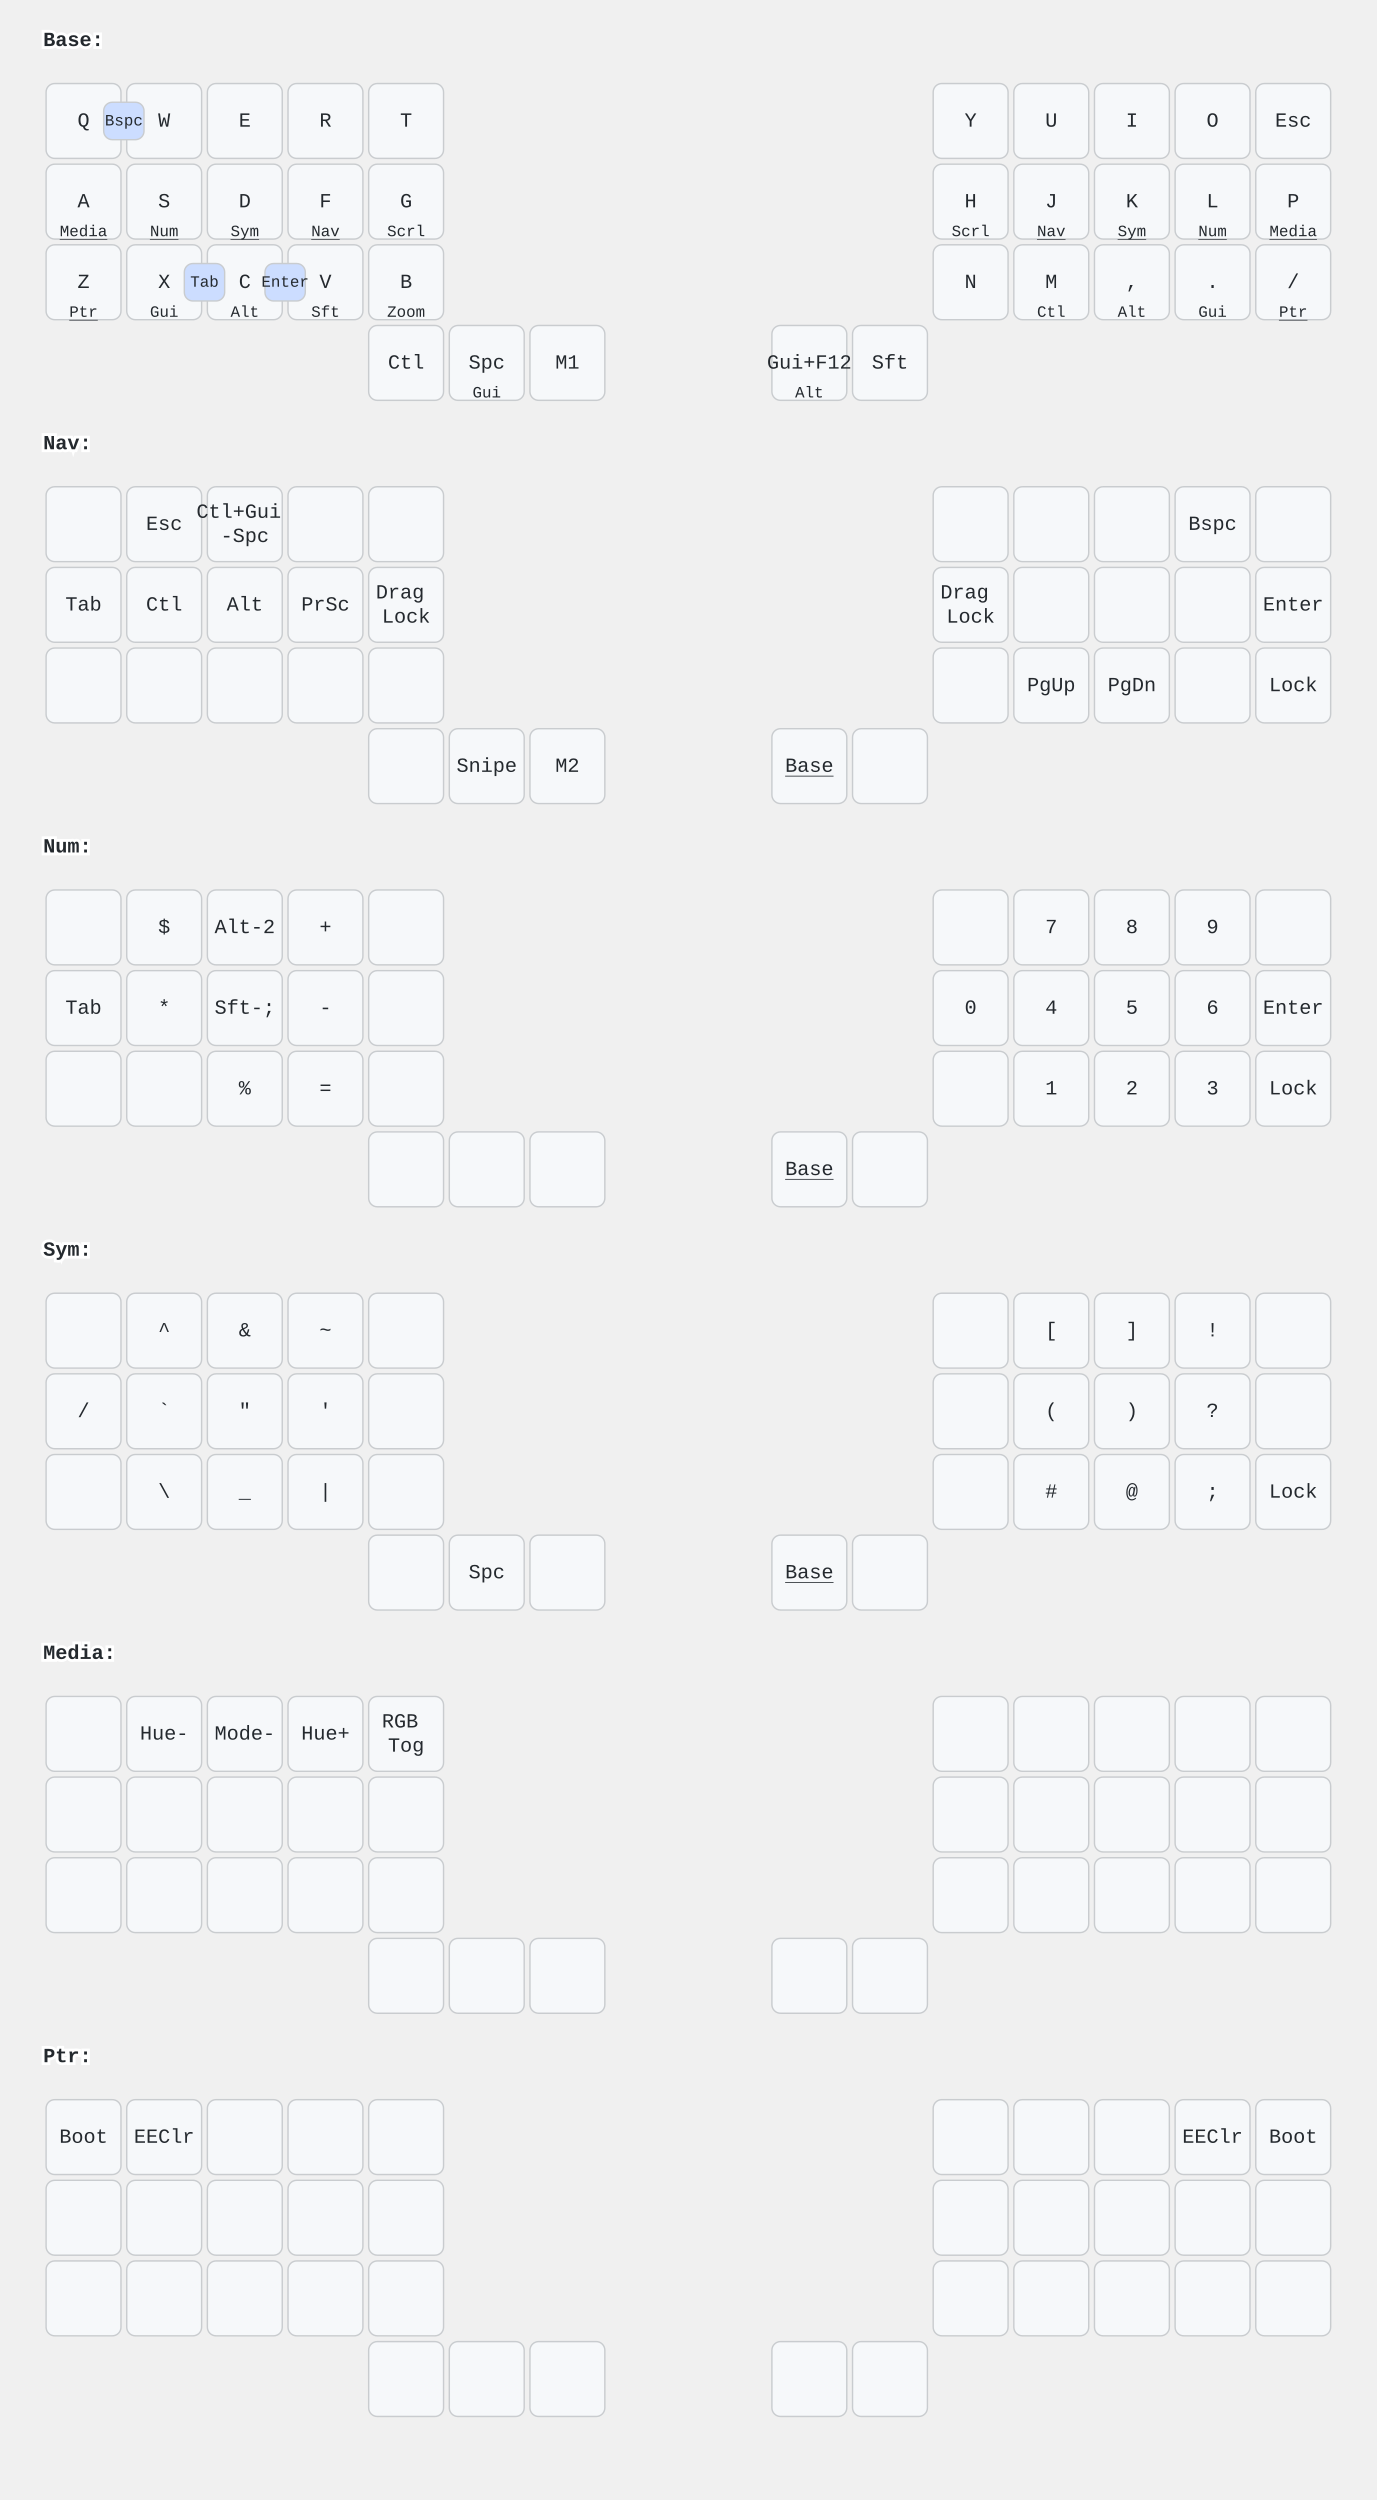
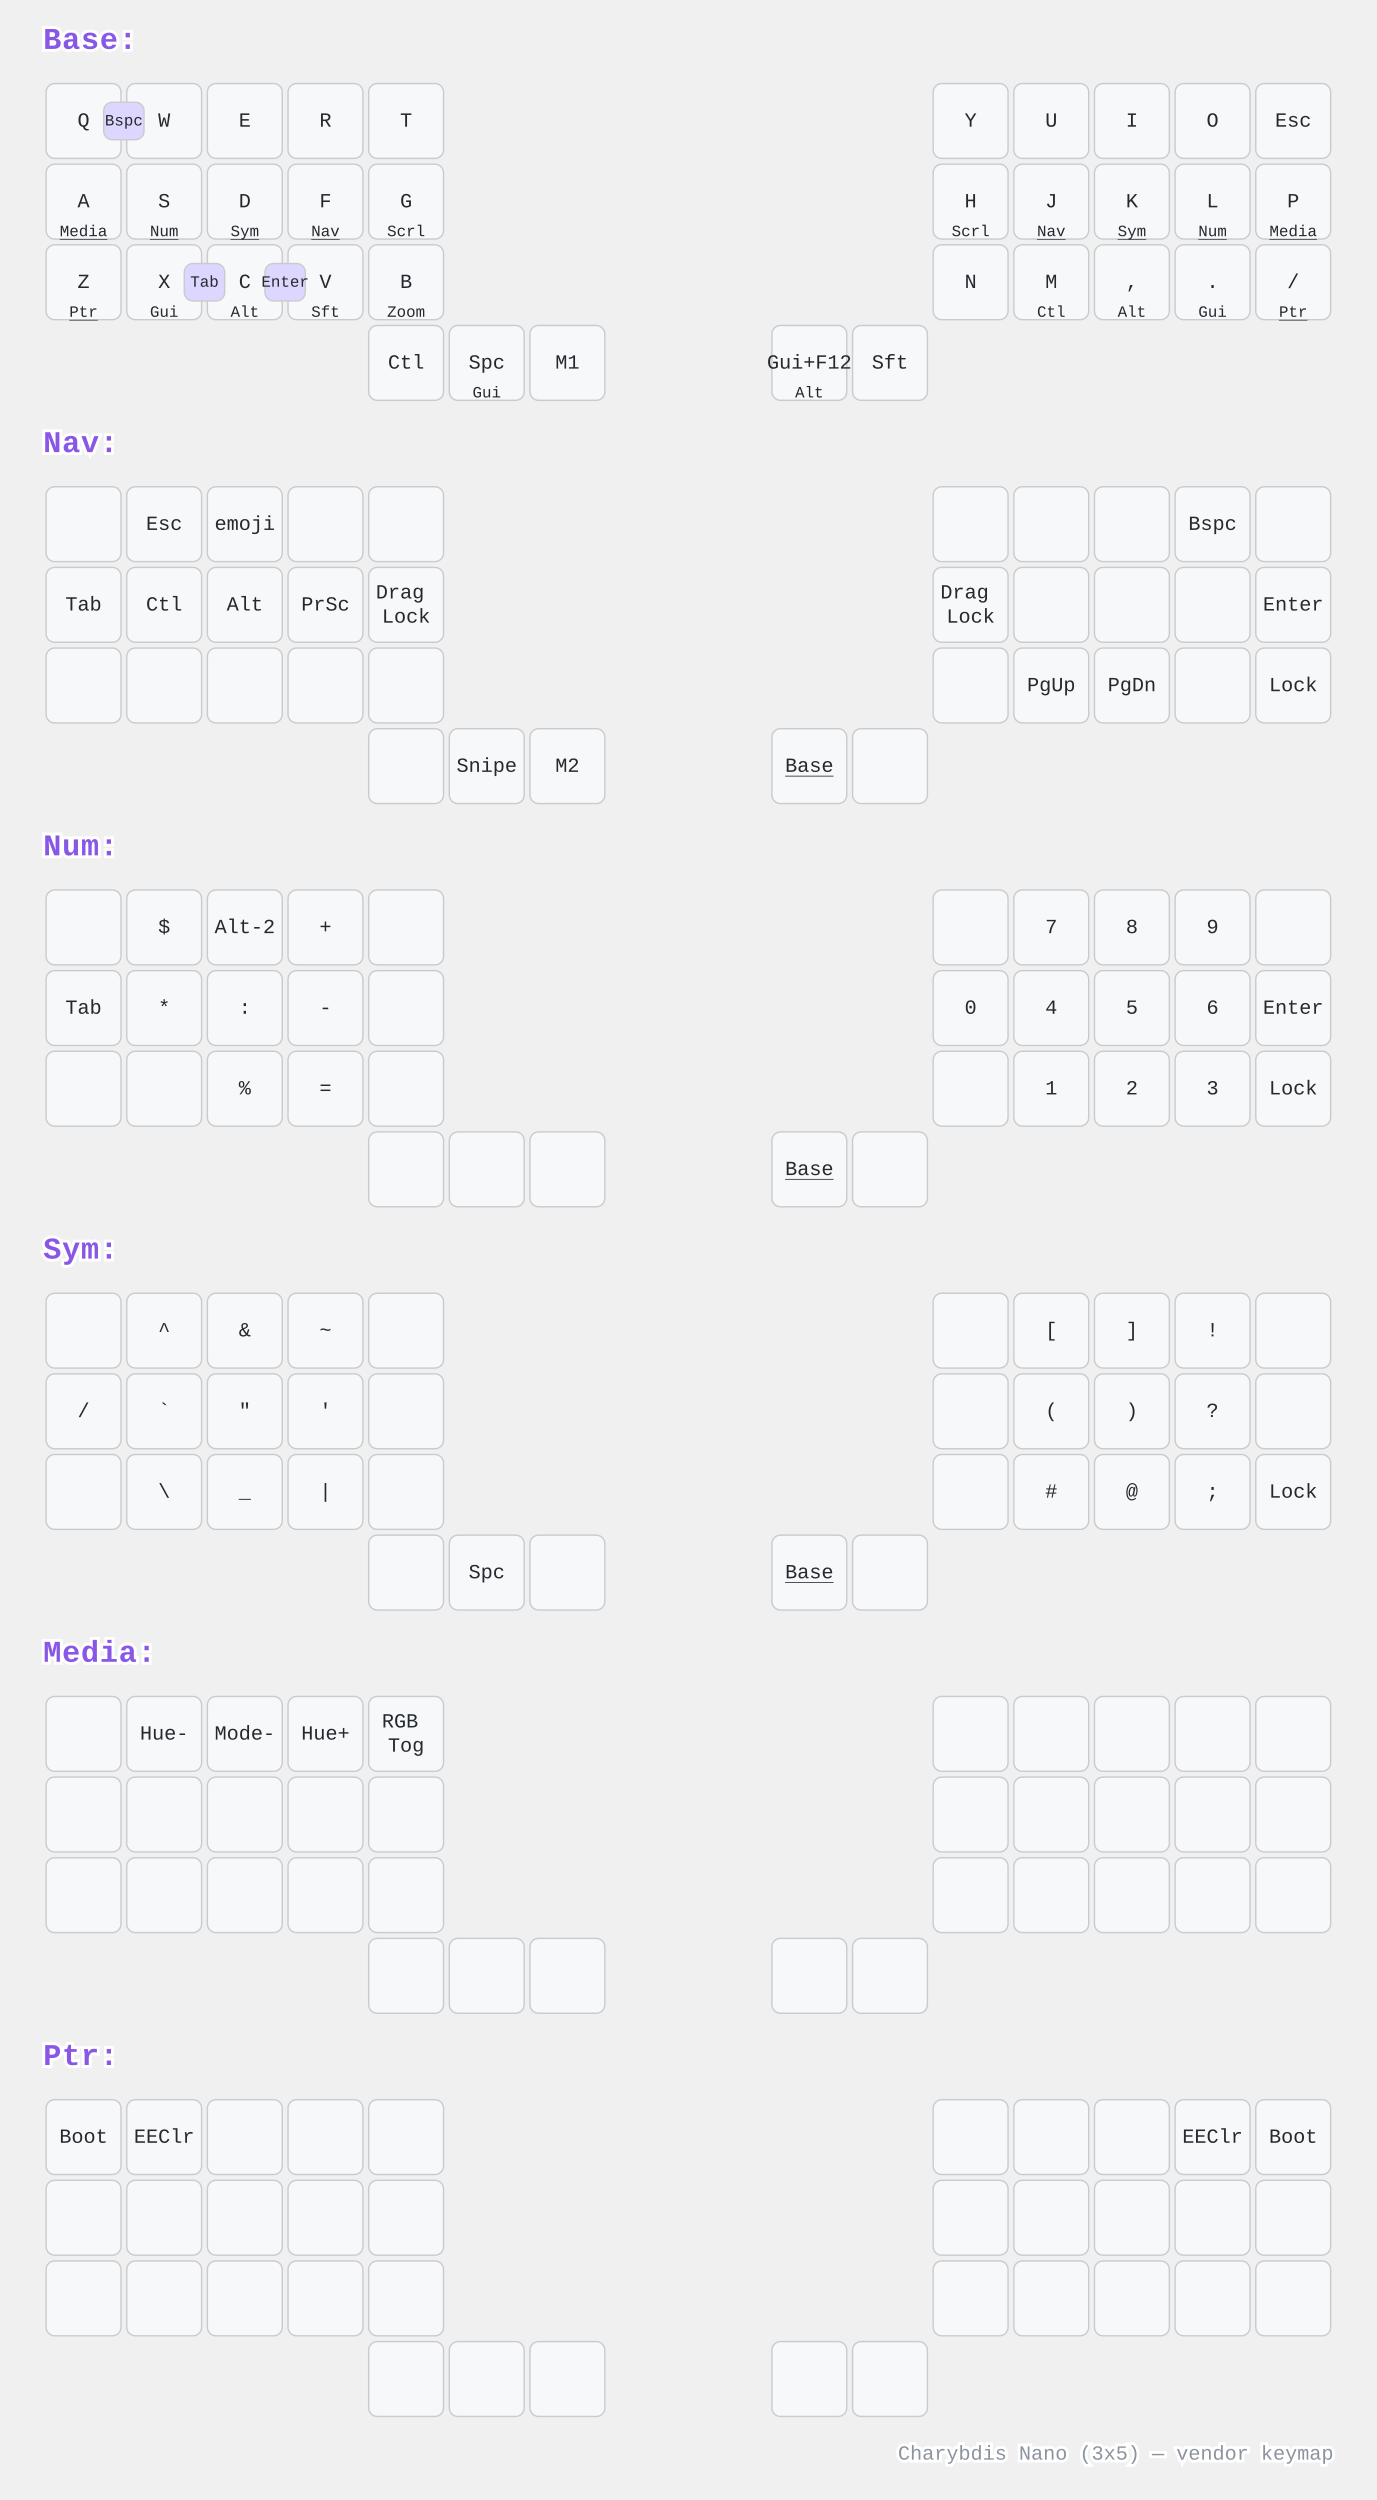
<svg xmlns="http://www.w3.org/2000/svg" xmlns:xlink="http://www.w3.org/1999/xlink" width="956" height="1736" viewBox="0 0 956 1736" class="keymap">
  <defs>/* start glyphs */
<svg id="mdi:arrow-down-thin">
      <svg id="mdi-arrow-down-thin" viewBox="0 0 24 24">
        <path d="M7.03 13.92H11.03V5L13.04 4.97V13.92H17.03L12.03 18.92Z" />
      </svg>
    </svg>
    <svg id="mdi:arrow-left-thin">
      <svg id="mdi-arrow-left-thin" viewBox="0 0 24 24">
        <path d="M10.05 16.94V12.94H18.97L19 10.93H10.05V6.94L5.05 11.94Z" />
      </svg>
    </svg>
    <svg id="mdi:arrow-right-thin">
      <svg id="mdi-arrow-right-thin" viewBox="0 0 24 24">
        <path d="M14 16.94V12.94H5.08L5.05 10.93H14V6.94L19 11.94Z" />
      </svg>
    </svg>
    <svg id="mdi:arrow-up-thin">
      <svg id="mdi-arrow-up-thin" viewBox="0 0 24 24">
        <path d="M7.03 9.97H11.03V18.89L13.04 18.92V9.97H17.03L12.03 4.97Z" />
      </svg>
    </svg>
    <svg id="mdi:play">
      <svg id="mdi-play" viewBox="0 0 24 24">
        <path d="M8,5.14V19.14L19,12.14L8,5.14Z" />
      </svg>
    </svg>
    <svg id="mdi:skip-next">
      <svg id="mdi-skip-next" viewBox="0 0 24 24">
        <path d="M16,18H18V6H16M6,18L14.5,12L6,6V18Z" />
      </svg>
    </svg>
    <svg id="mdi:skip-previous">
      <svg id="mdi-skip-previous" viewBox="0 0 24 24">
        <path d="M6,18V6H8V18H6M9.5,12L18,6V18L9.5,12Z" />
      </svg>
    </svg>
    <svg id="mdi:stop">
      <svg id="mdi-stop" viewBox="0 0 24 24">
        <path d="M18,18H6V6H18V18Z" />
      </svg>
    </svg>
    <svg id="mdi:volume-off">
      <svg id="mdi-volume-off" viewBox="0 0 24 24">
        <path d="M12,4L9.91,6.09L12,8.18M4.27,3L3,4.27L7.73,9H3V15H7L12,20V13.27L16.25,17.53C15.58,18.04 14.83,18.46 14,18.7V20.77C15.38,20.45 16.63,19.82 17.68,18.96L19.73,21L21,19.73L12,10.73M19,12C19,12.94 18.8,13.82 18.46,14.64L19.97,16.15C20.62,14.91 21,13.5 21,12C21,7.72 18,4.14 14,3.23V5.29C16.89,6.15 19,8.83 19,12M16.5,12C16.5,10.23 15.5,8.71 14,7.97V10.18L16.45,12.63C16.5,12.43 16.5,12.21 16.5,12Z" />
      </svg>
    </svg>
  </defs>/* end glyphs */
<style>/* inherit to force styles through use tags */
svg path {
    fill: inherit;
}

/* font and background color specifications */
svg.keymap {
    font-family: SFMono-Regular,Consolas,Liberation Mono,Menlo,monospace;
    font-size: 14px;
    font-kerning: normal;
    text-rendering: optimizeLegibility;
    fill: #24292e;
}

/* default key styling */
rect.key {
    fill: #f6f8fa;
}

rect.key, rect.combo {
    stroke: #c9cccf;
    stroke-width: 1;
}

/* default key side styling, only used is draw_key_sides is set */
rect.side {
    filter: brightness(90%);
}

/* color accent for combo boxes */
rect.combo, rect.combo-separate {
    fill: #cdf;
}

/* color accent for held keys */
rect.held, rect.combo.held {
    fill: #fdd;
}

/* color accent for ghost (optional) keys */
rect.ghost, rect.combo.ghost {
    stroke-dasharray: 4, 4;
    stroke-width: 2;
}

text {
    text-anchor: middle;
    dominant-baseline: middle;
}

/* styling for layer labels */
text.label {
    font-weight: bold;
    text-anchor: start;
    stroke: white;
    stroke-width: 4;
    paint-order: stroke;
}

/* styling for optional footer */
text.footer {
    text-anchor: end;
    dominant-baseline: auto;
    stroke: white;
    stroke-width: 4;
    paint-order: stroke;
}

/* styling for combo tap, and key non-tap label text */
text.combo, text.hold, text.shifted, text.left, text.right, text.tl, text.tr, text.bl, text.br {
    font-size: 11px;
}

text.hold, text.bl, text.br {
    text-anchor: middle;
    dominant-baseline: auto;
}

text.shifted, text.tl, text.tr {
    text-anchor: middle;
    dominant-baseline: hanging;
}

text.left, text.tl, text.bl {
    text-anchor: start;
}

text.right, text.tr, text.br {
    text-anchor: end;
}

text.layer-activator {
    text-decoration: underline;
}

/* styling for hold/shifted label text in combo box */
text.combo.hold, text.combo.shifted, text.combo.left, text.combo.right {
    font-size: 8px;
}

/* lighter symbol for transparent keys */
text.trans {
    fill: #7b7e81;
}

/* styling for combo dendrons */
path.combo {
    stroke-width: 1;
    stroke: gray;
    fill: none;
}

/* Start Tabler Icons Cleanup */
/* cannot use height/width with glyphs */
.icon-tabler &gt; path {
    fill: inherit;
    stroke: inherit;
    stroke-width: 2;
}
/* hide tabler's default box */
.icon-tabler &gt; path[stroke="none"][fill="none"] {
    visibility: hidden;
}
/* End Tabler Icons Cleanup */
+ 
+ @media (prefers-color-scheme: dark) {
+ svg.keymap { fill: #d1d6db; }
+ rect.key { fill: #3f4750; }
+ rect.key, rect.combo { stroke: #60666c; }
+ rect.combo, rect.combo-separate { fill: #1f3d7a; }
+ rect.held, rect.combo.held { fill: #854747; }
+ text.label, text.footer { stroke: black; }
+ text.trans { fill: #7e8184; }
+ path.combo { stroke: #7f7f7f; }
+ 
+ }
+ text.label { font-size: 21px !important; fill: #8957e5 !important; letter-spacing: 0.5px; }
+ text.footer { fill: #8b949e !important; }
+ rect.combo { fill: #ddd6fe; }
</style>
  <g transform="translate(30, 0)" class="layer-Base">
    <text x="0" y="28" class="label" id="Base">Base:</text>
    <g transform="translate(0, 56)">
      <g transform="translate(28, 28)" class="key keypos-0">
        <rect rx="6" ry="6" x="-26" y="-26" width="52" height="52" class="key" />
        <text x="0" y="0" class="key tap">Q</text>
      </g>
      <g transform="translate(84, 28)" class="key keypos-1">
        <rect rx="6" ry="6" x="-26" y="-26" width="52" height="52" class="key" />
        <text x="0" y="0" class="key tap">W</text>
      </g>
      <g transform="translate(140, 28)" class="key keypos-2">
        <rect rx="6" ry="6" x="-26" y="-26" width="52" height="52" class="key" />
        <text x="0" y="0" class="key tap">E</text>
      </g>
      <g transform="translate(196, 28)" class="key keypos-3">
        <rect rx="6" ry="6" x="-26" y="-26" width="52" height="52" class="key" />
        <text x="0" y="0" class="key tap">R</text>
      </g>
      <g transform="translate(252, 28)" class="key keypos-4">
        <rect rx="6" ry="6" x="-26" y="-26" width="52" height="52" class="key" />
        <text x="0" y="0" class="key tap">T</text>
      </g>
      <g transform="translate(644, 28)" class="key keypos-5">
        <rect rx="6" ry="6" x="-26" y="-26" width="52" height="52" class="key" />
        <text x="0" y="0" class="key tap">Y</text>
      </g>
      <g transform="translate(700, 28)" class="key keypos-6">
        <rect rx="6" ry="6" x="-26" y="-26" width="52" height="52" class="key" />
        <text x="0" y="0" class="key tap">U</text>
      </g>
      <g transform="translate(756, 28)" class="key keypos-7">
        <rect rx="6" ry="6" x="-26" y="-26" width="52" height="52" class="key" />
        <text x="0" y="0" class="key tap">I</text>
      </g>
      <g transform="translate(812, 28)" class="key keypos-8">
        <rect rx="6" ry="6" x="-26" y="-26" width="52" height="52" class="key" />
        <text x="0" y="0" class="key tap">O</text>
      </g>
      <g transform="translate(868, 28)" class="key keypos-9">
        <rect rx="6" ry="6" x="-26" y="-26" width="52" height="52" class="key" />
        <text x="0" y="0" class="key tap">Esc</text>
      </g>
      <g transform="translate(28, 84)" class="key keypos-10">
        <rect rx="6" ry="6" x="-26" y="-26" width="52" height="52" class="key" />
        <text x="0" y="0" class="key tap">A</text>
        <a href="#Media">
          <text x="0" y="24" class="key hold layer-activator">Media</text>
        </a>
      </g>
      <g transform="translate(84, 84)" class="key keypos-11">
        <rect rx="6" ry="6" x="-26" y="-26" width="52" height="52" class="key" />
        <text x="0" y="0" class="key tap">S</text>
        <a href="#Num">
          <text x="0" y="24" class="key hold layer-activator">Num</text>
        </a>
      </g>
      <g transform="translate(140, 84)" class="key keypos-12">
        <rect rx="6" ry="6" x="-26" y="-26" width="52" height="52" class="key" />
        <text x="0" y="0" class="key tap">D</text>
        <a href="#Sym">
          <text x="0" y="24" class="key hold layer-activator">Sym</text>
        </a>
      </g>
      <g transform="translate(196, 84)" class="key keypos-13">
        <rect rx="6" ry="6" x="-26" y="-26" width="52" height="52" class="key" />
        <text x="0" y="0" class="key tap">F</text>
        <a href="#Nav">
          <text x="0" y="24" class="key hold layer-activator">Nav</text>
        </a>
      </g>
      <g transform="translate(252, 84)" class="key keypos-14">
        <rect rx="6" ry="6" x="-26" y="-26" width="52" height="52" class="key" />
        <text x="0" y="0" class="key tap">G</text>
        <text x="0" y="24" class="key hold">Scrl</text>
      </g>
      <g transform="translate(644, 84)" class="key keypos-15">
        <rect rx="6" ry="6" x="-26" y="-26" width="52" height="52" class="key" />
        <text x="0" y="0" class="key tap">H</text>
        <text x="0" y="24" class="key hold">Scrl</text>
      </g>
      <g transform="translate(700, 84)" class="key keypos-16">
        <rect rx="6" ry="6" x="-26" y="-26" width="52" height="52" class="key" />
        <text x="0" y="0" class="key tap">J</text>
        <a href="#Nav">
          <text x="0" y="24" class="key hold layer-activator">Nav</text>
        </a>
      </g>
      <g transform="translate(756, 84)" class="key keypos-17">
        <rect rx="6" ry="6" x="-26" y="-26" width="52" height="52" class="key" />
        <text x="0" y="0" class="key tap">K</text>
        <a href="#Sym">
          <text x="0" y="24" class="key hold layer-activator">Sym</text>
        </a>
      </g>
      <g transform="translate(812, 84)" class="key keypos-18">
        <rect rx="6" ry="6" x="-26" y="-26" width="52" height="52" class="key" />
        <text x="0" y="0" class="key tap">L</text>
        <a href="#Num">
          <text x="0" y="24" class="key hold layer-activator">Num</text>
        </a>
      </g>
      <g transform="translate(868, 84)" class="key keypos-19">
        <rect rx="6" ry="6" x="-26" y="-26" width="52" height="52" class="key" />
        <text x="0" y="0" class="key tap">P</text>
        <a href="#Media">
          <text x="0" y="24" class="key hold layer-activator">Media</text>
        </a>
      </g>
      <g transform="translate(28, 140)" class="key keypos-20">
        <rect rx="6" ry="6" x="-26" y="-26" width="52" height="52" class="key" />
        <text x="0" y="0" class="key tap">Z</text>
        <a href="#Ptr">
          <text x="0" y="24" class="key hold layer-activator">Ptr</text>
        </a>
      </g>
      <g transform="translate(84, 140)" class="key keypos-21">
        <rect rx="6" ry="6" x="-26" y="-26" width="52" height="52" class="key" />
        <text x="0" y="0" class="key tap">X</text>
        <text x="0" y="24" class="key hold">Gui</text>
      </g>
      <g transform="translate(140, 140)" class="key keypos-22">
        <rect rx="6" ry="6" x="-26" y="-26" width="52" height="52" class="key" />
        <text x="0" y="0" class="key tap">C</text>
        <text x="0" y="24" class="key hold">Alt</text>
      </g>
      <g transform="translate(196, 140)" class="key keypos-23">
        <rect rx="6" ry="6" x="-26" y="-26" width="52" height="52" class="key" />
        <text x="0" y="0" class="key tap">V</text>
        <text x="0" y="24" class="key hold">Sft</text>
      </g>
      <g transform="translate(252, 140)" class="key keypos-24">
        <rect rx="6" ry="6" x="-26" y="-26" width="52" height="52" class="key" />
        <text x="0" y="0" class="key tap">B</text>
        <text x="0" y="24" class="key hold">Zoom</text>
      </g>
      <g transform="translate(644, 140)" class="key keypos-25">
        <rect rx="6" ry="6" x="-26" y="-26" width="52" height="52" class="key" />
        <text x="0" y="0" class="key tap">N</text>
      </g>
      <g transform="translate(700, 140)" class="key keypos-26">
        <rect rx="6" ry="6" x="-26" y="-26" width="52" height="52" class="key" />
        <text x="0" y="0" class="key tap">M</text>
        <text x="0" y="24" class="key hold">Ctl</text>
      </g>
      <g transform="translate(756, 140)" class="key keypos-27">
        <rect rx="6" ry="6" x="-26" y="-26" width="52" height="52" class="key" />
        <text x="0" y="0" class="key tap">,</text>
        <text x="0" y="24" class="key hold">Alt</text>
      </g>
      <g transform="translate(812, 140)" class="key keypos-28">
        <rect rx="6" ry="6" x="-26" y="-26" width="52" height="52" class="key" />
        <text x="0" y="0" class="key tap">.</text>
        <text x="0" y="24" class="key hold">Gui</text>
      </g>
      <g transform="translate(868, 140)" class="key keypos-29">
        <rect rx="6" ry="6" x="-26" y="-26" width="52" height="52" class="key" />
        <text x="0" y="0" class="key tap">/</text>
        <a href="#Ptr">
          <text x="0" y="24" class="key hold layer-activator">Ptr</text>
        </a>
      </g>
      <g transform="translate(252, 196)" class="key keypos-30">
        <rect rx="6" ry="6" x="-26" y="-26" width="52" height="52" class="key" />
        <text x="0" y="0" class="key tap">Ctl</text>
      </g>
      <g transform="translate(308, 196)" class="key keypos-31">
        <rect rx="6" ry="6" x="-26" y="-26" width="52" height="52" class="key" />
        <text x="0" y="0" class="key tap">Spc</text>
        <text x="0" y="24" class="key hold">Gui</text>
      </g>
      <g transform="translate(364, 196)" class="key keypos-32">
        <rect rx="6" ry="6" x="-26" y="-26" width="52" height="52" class="key" />
        <text x="0" y="0" class="key tap">M1</text>
      </g>
      <g transform="translate(532, 196)" class="key keypos-33">
        <rect rx="6" ry="6" x="-26" y="-26" width="52" height="52" class="key" />
        <text x="0" y="0" class="key tap">Gui+F12</text>
        <text x="0" y="24" class="key hold">Alt</text>
      </g>
      <g transform="translate(588, 196)" class="key keypos-34">
        <rect rx="6" ry="6" x="-26" y="-26" width="52" height="52" class="key" />
        <text x="0" y="0" class="key tap">Sft</text>
      </g>
      <g class="combo combopos-0">
        <rect rx="6" ry="6" x="154" y="127" width="28" height="26" class="combo" />
        <text x="168" y="140" class="combo tap">Enter</text>
      </g>
      <g class="combo combopos-1">
        <rect rx="6" ry="6" x="98" y="127" width="28" height="26" class="combo" />
        <text x="112" y="140" class="combo tap">Tab</text>
      </g>
      <g class="combo combopos-2">
        <rect rx="6" ry="6" x="42" y="15" width="28" height="26" class="combo" />
        <text x="56" y="28" class="combo tap">Bspc</text>
      </g>
    </g>
  </g>
  <g transform="translate(30, 280)" class="layer-Nav">
    <text x="0" y="28" class="label" id="Nav">Nav:</text>
    <g transform="translate(0, 56)">
      <g transform="translate(28, 28)" class="key keypos-0">
        <rect rx="6" ry="6" x="-26" y="-26" width="52" height="52" class="key" />
      </g>
      <g transform="translate(84, 28)" class="key keypos-1">
        <rect rx="6" ry="6" x="-26" y="-26" width="52" height="52" class="key" />
        <text x="0" y="0" class="key tap">Esc</text>
      </g>
      <g transform="translate(140, 28)" class="key keypos-2">
        <rect rx="6" ry="6" x="-26" y="-26" width="52" height="52" class="key" />
-         <text x="0" y="0" class="key tap">
-           <tspan x="0" dy="-0.6em">Ctl+Gui</tspan>
-           <tspan x="0" dy="1.2em">-Spc</tspan>
-         </text>
+         <text x="0" y="0" class="key tap">emoji</text>
      </g>
      <g transform="translate(196, 28)" class="key keypos-3">
        <rect rx="6" ry="6" x="-26" y="-26" width="52" height="52" class="key" />
      </g>
      <g transform="translate(252, 28)" class="key keypos-4">
        <rect rx="6" ry="6" x="-26" y="-26" width="52" height="52" class="key" />
      </g>
      <g transform="translate(644, 28)" class="key keypos-5">
        <rect rx="6" ry="6" x="-26" y="-26" width="52" height="52" class="key" />
      </g>
      <g transform="translate(700, 28)" class="key keypos-6">
        <rect rx="6" ry="6" x="-26" y="-26" width="52" height="52" class="key" />
      </g>
      <g transform="translate(756, 28)" class="key keypos-7">
        <rect rx="6" ry="6" x="-26" y="-26" width="52" height="52" class="key" />
        <use href="#mdi:arrow-up-thin" xlink:href="#mdi:arrow-up-thin" x="-7" y="-7" height="14" width="14.0" class="key tap glyph mdi:arrow-up-thin" />
      </g>
      <g transform="translate(812, 28)" class="key keypos-8">
        <rect rx="6" ry="6" x="-26" y="-26" width="52" height="52" class="key" />
        <text x="0" y="0" class="key tap">Bspc</text>
      </g>
      <g transform="translate(868, 28)" class="key keypos-9">
        <rect rx="6" ry="6" x="-26" y="-26" width="52" height="52" class="key" />
      </g>
      <g transform="translate(28, 84)" class="key keypos-10">
        <rect rx="6" ry="6" x="-26" y="-26" width="52" height="52" class="key" />
        <text x="0" y="0" class="key tap">Tab</text>
      </g>
      <g transform="translate(84, 84)" class="key keypos-11">
        <rect rx="6" ry="6" x="-26" y="-26" width="52" height="52" class="key" />
        <text x="0" y="0" class="key tap">Ctl</text>
      </g>
      <g transform="translate(140, 84)" class="key keypos-12">
        <rect rx="6" ry="6" x="-26" y="-26" width="52" height="52" class="key" />
        <text x="0" y="0" class="key tap">Alt</text>
      </g>
      <g transform="translate(196, 84)" class="key keypos-13">
        <rect rx="6" ry="6" x="-26" y="-26" width="52" height="52" class="key" />
        <text x="0" y="0" class="key tap">PrSc</text>
      </g>
      <g transform="translate(252, 84)" class="key keypos-14">
        <rect rx="6" ry="6" x="-26" y="-26" width="52" height="52" class="key" />
        <text x="0" y="0" class="key tap">
          <tspan x="0" dy="-0.6em">Drag</tspan>
          <tspan x="0" dy="1.2em">Lock</tspan>
        </text>
      </g>
      <g transform="translate(644, 84)" class="key keypos-15">
        <rect rx="6" ry="6" x="-26" y="-26" width="52" height="52" class="key" />
        <text x="0" y="0" class="key tap">
          <tspan x="0" dy="-0.6em">Drag</tspan>
          <tspan x="0" dy="1.2em">Lock</tspan>
        </text>
      </g>
      <g transform="translate(700, 84)" class="key keypos-16">
        <rect rx="6" ry="6" x="-26" y="-26" width="52" height="52" class="key" />
        <use href="#mdi:arrow-left-thin" xlink:href="#mdi:arrow-left-thin" x="-7" y="-7" height="14" width="14.0" class="key tap glyph mdi:arrow-left-thin" />
      </g>
      <g transform="translate(756, 84)" class="key keypos-17">
        <rect rx="6" ry="6" x="-26" y="-26" width="52" height="52" class="key" />
        <use href="#mdi:arrow-down-thin" xlink:href="#mdi:arrow-down-thin" x="-7" y="-7" height="14" width="14.0" class="key tap glyph mdi:arrow-down-thin" />
      </g>
      <g transform="translate(812, 84)" class="key keypos-18">
        <rect rx="6" ry="6" x="-26" y="-26" width="52" height="52" class="key" />
        <use href="#mdi:arrow-right-thin" xlink:href="#mdi:arrow-right-thin" x="-7" y="-7" height="14" width="14.0" class="key tap glyph mdi:arrow-right-thin" />
      </g>
      <g transform="translate(868, 84)" class="key keypos-19">
        <rect rx="6" ry="6" x="-26" y="-26" width="52" height="52" class="key" />
        <text x="0" y="0" class="key tap">Enter</text>
      </g>
      <g transform="translate(28, 140)" class="key keypos-20">
        <rect rx="6" ry="6" x="-26" y="-26" width="52" height="52" class="key" />
      </g>
      <g transform="translate(84, 140)" class="key keypos-21">
        <rect rx="6" ry="6" x="-26" y="-26" width="52" height="52" class="key" />
      </g>
      <g transform="translate(140, 140)" class="key keypos-22">
        <rect rx="6" ry="6" x="-26" y="-26" width="52" height="52" class="key" />
      </g>
      <g transform="translate(196, 140)" class="key keypos-23">
        <rect rx="6" ry="6" x="-26" y="-26" width="52" height="52" class="key" />
      </g>
      <g transform="translate(252, 140)" class="key keypos-24">
        <rect rx="6" ry="6" x="-26" y="-26" width="52" height="52" class="key" />
      </g>
      <g transform="translate(644, 140)" class="key keypos-25">
        <rect rx="6" ry="6" x="-26" y="-26" width="52" height="52" class="key" />
      </g>
      <g transform="translate(700, 140)" class="key keypos-26">
        <rect rx="6" ry="6" x="-26" y="-26" width="52" height="52" class="key" />
        <text x="0" y="0" class="key tap">PgUp</text>
      </g>
      <g transform="translate(756, 140)" class="key keypos-27">
        <rect rx="6" ry="6" x="-26" y="-26" width="52" height="52" class="key" />
        <text x="0" y="0" class="key tap">PgDn</text>
      </g>
      <g transform="translate(812, 140)" class="key keypos-28">
        <rect rx="6" ry="6" x="-26" y="-26" width="52" height="52" class="key" />
      </g>
      <g transform="translate(868, 140)" class="key keypos-29">
        <rect rx="6" ry="6" x="-26" y="-26" width="52" height="52" class="key" />
        <text x="0" y="0" class="key tap">Lock</text>
      </g>
      <g transform="translate(252, 196)" class="key keypos-30">
        <rect rx="6" ry="6" x="-26" y="-26" width="52" height="52" class="key" />
      </g>
      <g transform="translate(308, 196)" class="key keypos-31">
        <rect rx="6" ry="6" x="-26" y="-26" width="52" height="52" class="key" />
        <text x="0" y="0" class="key tap">Snipe</text>
      </g>
      <g transform="translate(364, 196)" class="key keypos-32">
        <rect rx="6" ry="6" x="-26" y="-26" width="52" height="52" class="key" />
        <text x="0" y="0" class="key tap">M2</text>
      </g>
      <g transform="translate(532, 196)" class="key keypos-33">
        <rect rx="6" ry="6" x="-26" y="-26" width="52" height="52" class="key" />
        <a href="#Base">
          <text x="0" y="0" class="key tap layer-activator">Base</text>
        </a>
      </g>
      <g transform="translate(588, 196)" class="key keypos-34">
        <rect rx="6" ry="6" x="-26" y="-26" width="52" height="52" class="key" />
      </g>
    </g>
  </g>
  <g transform="translate(30, 560)" class="layer-Num">
    <text x="0" y="28" class="label" id="Num">Num:</text>
    <g transform="translate(0, 56)">
      <g transform="translate(28, 28)" class="key keypos-0">
        <rect rx="6" ry="6" x="-26" y="-26" width="52" height="52" class="key" />
      </g>
      <g transform="translate(84, 28)" class="key keypos-1">
        <rect rx="6" ry="6" x="-26" y="-26" width="52" height="52" class="key" />
        <text x="0" y="0" class="key tap">$</text>
      </g>
      <g transform="translate(140, 28)" class="key keypos-2">
        <rect rx="6" ry="6" x="-26" y="-26" width="52" height="52" class="key" />
        <text x="0" y="0" class="key tap">Alt-2</text>
      </g>
      <g transform="translate(196, 28)" class="key keypos-3">
        <rect rx="6" ry="6" x="-26" y="-26" width="52" height="52" class="key" />
        <text x="0" y="0" class="key tap">+</text>
      </g>
      <g transform="translate(252, 28)" class="key keypos-4">
        <rect rx="6" ry="6" x="-26" y="-26" width="52" height="52" class="key" />
      </g>
      <g transform="translate(644, 28)" class="key keypos-5">
        <rect rx="6" ry="6" x="-26" y="-26" width="52" height="52" class="key" />
      </g>
      <g transform="translate(700, 28)" class="key keypos-6">
        <rect rx="6" ry="6" x="-26" y="-26" width="52" height="52" class="key" />
        <text x="0" y="0" class="key tap">7</text>
      </g>
      <g transform="translate(756, 28)" class="key keypos-7">
        <rect rx="6" ry="6" x="-26" y="-26" width="52" height="52" class="key" />
        <text x="0" y="0" class="key tap">8</text>
      </g>
      <g transform="translate(812, 28)" class="key keypos-8">
        <rect rx="6" ry="6" x="-26" y="-26" width="52" height="52" class="key" />
        <text x="0" y="0" class="key tap">9</text>
      </g>
      <g transform="translate(868, 28)" class="key keypos-9">
        <rect rx="6" ry="6" x="-26" y="-26" width="52" height="52" class="key" />
      </g>
      <g transform="translate(28, 84)" class="key keypos-10">
        <rect rx="6" ry="6" x="-26" y="-26" width="52" height="52" class="key" />
        <text x="0" y="0" class="key tap">Tab</text>
      </g>
      <g transform="translate(84, 84)" class="key keypos-11">
        <rect rx="6" ry="6" x="-26" y="-26" width="52" height="52" class="key" />
        <text x="0" y="0" class="key tap">*</text>
      </g>
      <g transform="translate(140, 84)" class="key keypos-12">
        <rect rx="6" ry="6" x="-26" y="-26" width="52" height="52" class="key" />
-         <text x="0" y="0" class="key tap">Sft-;</text>
+         <text x="0" y="0" class="key tap">:</text>
      </g>
      <g transform="translate(196, 84)" class="key keypos-13">
        <rect rx="6" ry="6" x="-26" y="-26" width="52" height="52" class="key" />
        <text x="0" y="0" class="key tap">-</text>
      </g>
      <g transform="translate(252, 84)" class="key keypos-14">
        <rect rx="6" ry="6" x="-26" y="-26" width="52" height="52" class="key" />
      </g>
      <g transform="translate(644, 84)" class="key keypos-15">
        <rect rx="6" ry="6" x="-26" y="-26" width="52" height="52" class="key" />
        <text x="0" y="0" class="key tap">0</text>
      </g>
      <g transform="translate(700, 84)" class="key keypos-16">
        <rect rx="6" ry="6" x="-26" y="-26" width="52" height="52" class="key" />
        <text x="0" y="0" class="key tap">4</text>
      </g>
      <g transform="translate(756, 84)" class="key keypos-17">
        <rect rx="6" ry="6" x="-26" y="-26" width="52" height="52" class="key" />
        <text x="0" y="0" class="key tap">5</text>
      </g>
      <g transform="translate(812, 84)" class="key keypos-18">
        <rect rx="6" ry="6" x="-26" y="-26" width="52" height="52" class="key" />
        <text x="0" y="0" class="key tap">6</text>
      </g>
      <g transform="translate(868, 84)" class="key keypos-19">
        <rect rx="6" ry="6" x="-26" y="-26" width="52" height="52" class="key" />
        <text x="0" y="0" class="key tap">Enter</text>
      </g>
      <g transform="translate(28, 140)" class="key keypos-20">
        <rect rx="6" ry="6" x="-26" y="-26" width="52" height="52" class="key" />
      </g>
      <g transform="translate(84, 140)" class="key keypos-21">
        <rect rx="6" ry="6" x="-26" y="-26" width="52" height="52" class="key" />
      </g>
      <g transform="translate(140, 140)" class="key keypos-22">
        <rect rx="6" ry="6" x="-26" y="-26" width="52" height="52" class="key" />
        <text x="0" y="0" class="key tap">%</text>
      </g>
      <g transform="translate(196, 140)" class="key keypos-23">
        <rect rx="6" ry="6" x="-26" y="-26" width="52" height="52" class="key" />
        <text x="0" y="0" class="key tap">=</text>
      </g>
      <g transform="translate(252, 140)" class="key keypos-24">
        <rect rx="6" ry="6" x="-26" y="-26" width="52" height="52" class="key" />
      </g>
      <g transform="translate(644, 140)" class="key keypos-25">
        <rect rx="6" ry="6" x="-26" y="-26" width="52" height="52" class="key" />
      </g>
      <g transform="translate(700, 140)" class="key keypos-26">
        <rect rx="6" ry="6" x="-26" y="-26" width="52" height="52" class="key" />
        <text x="0" y="0" class="key tap">1</text>
      </g>
      <g transform="translate(756, 140)" class="key keypos-27">
        <rect rx="6" ry="6" x="-26" y="-26" width="52" height="52" class="key" />
        <text x="0" y="0" class="key tap">2</text>
      </g>
      <g transform="translate(812, 140)" class="key keypos-28">
        <rect rx="6" ry="6" x="-26" y="-26" width="52" height="52" class="key" />
        <text x="0" y="0" class="key tap">3</text>
      </g>
      <g transform="translate(868, 140)" class="key keypos-29">
        <rect rx="6" ry="6" x="-26" y="-26" width="52" height="52" class="key" />
        <text x="0" y="0" class="key tap">Lock</text>
      </g>
      <g transform="translate(252, 196)" class="key keypos-30">
        <rect rx="6" ry="6" x="-26" y="-26" width="52" height="52" class="key" />
      </g>
      <g transform="translate(308, 196)" class="key keypos-31">
        <rect rx="6" ry="6" x="-26" y="-26" width="52" height="52" class="key" />
      </g>
      <g transform="translate(364, 196)" class="key keypos-32">
        <rect rx="6" ry="6" x="-26" y="-26" width="52" height="52" class="key" />
      </g>
      <g transform="translate(532, 196)" class="key keypos-33">
        <rect rx="6" ry="6" x="-26" y="-26" width="52" height="52" class="key" />
        <a href="#Base">
          <text x="0" y="0" class="key tap layer-activator">Base</text>
        </a>
      </g>
      <g transform="translate(588, 196)" class="key keypos-34">
        <rect rx="6" ry="6" x="-26" y="-26" width="52" height="52" class="key" />
      </g>
    </g>
  </g>
  <g transform="translate(30, 840)" class="layer-Sym">
    <text x="0" y="28" class="label" id="Sym">Sym:</text>
    <g transform="translate(0, 56)">
      <g transform="translate(28, 28)" class="key keypos-0">
        <rect rx="6" ry="6" x="-26" y="-26" width="52" height="52" class="key" />
      </g>
      <g transform="translate(84, 28)" class="key keypos-1">
        <rect rx="6" ry="6" x="-26" y="-26" width="52" height="52" class="key" />
        <text x="0" y="0" class="key tap">^</text>
      </g>
      <g transform="translate(140, 28)" class="key keypos-2">
        <rect rx="6" ry="6" x="-26" y="-26" width="52" height="52" class="key" />
        <text x="0" y="0" class="key tap">&amp;</text>
      </g>
      <g transform="translate(196, 28)" class="key keypos-3">
        <rect rx="6" ry="6" x="-26" y="-26" width="52" height="52" class="key" />
        <text x="0" y="0" class="key tap">~</text>
      </g>
      <g transform="translate(252, 28)" class="key keypos-4">
        <rect rx="6" ry="6" x="-26" y="-26" width="52" height="52" class="key" />
      </g>
      <g transform="translate(644, 28)" class="key keypos-5">
        <rect rx="6" ry="6" x="-26" y="-26" width="52" height="52" class="key" />
      </g>
      <g transform="translate(700, 28)" class="key keypos-6">
        <rect rx="6" ry="6" x="-26" y="-26" width="52" height="52" class="key" />
        <text x="0" y="0" class="key tap">[</text>
      </g>
      <g transform="translate(756, 28)" class="key keypos-7">
        <rect rx="6" ry="6" x="-26" y="-26" width="52" height="52" class="key" />
        <text x="0" y="0" class="key tap">]</text>
      </g>
      <g transform="translate(812, 28)" class="key keypos-8">
        <rect rx="6" ry="6" x="-26" y="-26" width="52" height="52" class="key" />
        <text x="0" y="0" class="key tap">!</text>
      </g>
      <g transform="translate(868, 28)" class="key keypos-9">
        <rect rx="6" ry="6" x="-26" y="-26" width="52" height="52" class="key" />
      </g>
      <g transform="translate(28, 84)" class="key keypos-10">
        <rect rx="6" ry="6" x="-26" y="-26" width="52" height="52" class="key" />
        <text x="0" y="0" class="key tap">/</text>
      </g>
      <g transform="translate(84, 84)" class="key keypos-11">
        <rect rx="6" ry="6" x="-26" y="-26" width="52" height="52" class="key" />
        <text x="0" y="0" class="key tap">`</text>
      </g>
      <g transform="translate(140, 84)" class="key keypos-12">
        <rect rx="6" ry="6" x="-26" y="-26" width="52" height="52" class="key" />
        <text x="0" y="0" class="key tap">"</text>
      </g>
      <g transform="translate(196, 84)" class="key keypos-13">
        <rect rx="6" ry="6" x="-26" y="-26" width="52" height="52" class="key" />
        <text x="0" y="0" class="key tap">'</text>
      </g>
      <g transform="translate(252, 84)" class="key keypos-14">
        <rect rx="6" ry="6" x="-26" y="-26" width="52" height="52" class="key" />
      </g>
      <g transform="translate(644, 84)" class="key keypos-15">
        <rect rx="6" ry="6" x="-26" y="-26" width="52" height="52" class="key" />
      </g>
      <g transform="translate(700, 84)" class="key keypos-16">
        <rect rx="6" ry="6" x="-26" y="-26" width="52" height="52" class="key" />
        <text x="0" y="0" class="key tap">(</text>
      </g>
      <g transform="translate(756, 84)" class="key keypos-17">
        <rect rx="6" ry="6" x="-26" y="-26" width="52" height="52" class="key" />
        <text x="0" y="0" class="key tap">)</text>
      </g>
      <g transform="translate(812, 84)" class="key keypos-18">
        <rect rx="6" ry="6" x="-26" y="-26" width="52" height="52" class="key" />
        <text x="0" y="0" class="key tap">?</text>
      </g>
      <g transform="translate(868, 84)" class="key keypos-19">
        <rect rx="6" ry="6" x="-26" y="-26" width="52" height="52" class="key" />
      </g>
      <g transform="translate(28, 140)" class="key keypos-20">
        <rect rx="6" ry="6" x="-26" y="-26" width="52" height="52" class="key" />
      </g>
      <g transform="translate(84, 140)" class="key keypos-21">
        <rect rx="6" ry="6" x="-26" y="-26" width="52" height="52" class="key" />
        <text x="0" y="0" class="key tap">\</text>
      </g>
      <g transform="translate(140, 140)" class="key keypos-22">
        <rect rx="6" ry="6" x="-26" y="-26" width="52" height="52" class="key" />
        <text x="0" y="0" class="key tap">_</text>
      </g>
      <g transform="translate(196, 140)" class="key keypos-23">
        <rect rx="6" ry="6" x="-26" y="-26" width="52" height="52" class="key" />
        <text x="0" y="0" class="key tap">|</text>
      </g>
      <g transform="translate(252, 140)" class="key keypos-24">
        <rect rx="6" ry="6" x="-26" y="-26" width="52" height="52" class="key" />
      </g>
      <g transform="translate(644, 140)" class="key keypos-25">
        <rect rx="6" ry="6" x="-26" y="-26" width="52" height="52" class="key" />
      </g>
      <g transform="translate(700, 140)" class="key keypos-26">
        <rect rx="6" ry="6" x="-26" y="-26" width="52" height="52" class="key" />
        <text x="0" y="0" class="key tap">#</text>
      </g>
      <g transform="translate(756, 140)" class="key keypos-27">
        <rect rx="6" ry="6" x="-26" y="-26" width="52" height="52" class="key" />
        <text x="0" y="0" class="key tap">@</text>
      </g>
      <g transform="translate(812, 140)" class="key keypos-28">
        <rect rx="6" ry="6" x="-26" y="-26" width="52" height="52" class="key" />
        <text x="0" y="0" class="key tap">;</text>
      </g>
      <g transform="translate(868, 140)" class="key keypos-29">
        <rect rx="6" ry="6" x="-26" y="-26" width="52" height="52" class="key" />
        <text x="0" y="0" class="key tap">Lock</text>
      </g>
      <g transform="translate(252, 196)" class="key keypos-30">
        <rect rx="6" ry="6" x="-26" y="-26" width="52" height="52" class="key" />
      </g>
      <g transform="translate(308, 196)" class="key keypos-31">
        <rect rx="6" ry="6" x="-26" y="-26" width="52" height="52" class="key" />
        <text x="0" y="0" class="key tap">Spc</text>
      </g>
      <g transform="translate(364, 196)" class="key keypos-32">
        <rect rx="6" ry="6" x="-26" y="-26" width="52" height="52" class="key" />
      </g>
      <g transform="translate(532, 196)" class="key keypos-33">
        <rect rx="6" ry="6" x="-26" y="-26" width="52" height="52" class="key" />
        <a href="#Base">
          <text x="0" y="0" class="key tap layer-activator">Base</text>
        </a>
      </g>
      <g transform="translate(588, 196)" class="key keypos-34">
        <rect rx="6" ry="6" x="-26" y="-26" width="52" height="52" class="key" />
      </g>
    </g>
  </g>
  <g transform="translate(30, 1120)" class="layer-Media">
    <text x="0" y="28" class="label" id="Media">Media:</text>
    <g transform="translate(0, 56)">
      <g transform="translate(28, 28)" class="key keypos-0">
        <rect rx="6" ry="6" x="-26" y="-26" width="52" height="52" class="key" />
      </g>
      <g transform="translate(84, 28)" class="key keypos-1">
        <rect rx="6" ry="6" x="-26" y="-26" width="52" height="52" class="key" />
        <text x="0" y="0" class="key tap">Hue-</text>
      </g>
      <g transform="translate(140, 28)" class="key keypos-2">
        <rect rx="6" ry="6" x="-26" y="-26" width="52" height="52" class="key" />
        <text x="0" y="0" class="key tap">Mode-</text>
      </g>
      <g transform="translate(196, 28)" class="key keypos-3">
        <rect rx="6" ry="6" x="-26" y="-26" width="52" height="52" class="key" />
        <text x="0" y="0" class="key tap">Hue+</text>
      </g>
      <g transform="translate(252, 28)" class="key keypos-4">
        <rect rx="6" ry="6" x="-26" y="-26" width="52" height="52" class="key" />
        <text x="0" y="0" class="key tap">
          <tspan x="0" dy="-0.6em">RGB</tspan>
          <tspan x="0" dy="1.2em">Tog</tspan>
        </text>
      </g>
      <g transform="translate(644, 28)" class="key keypos-5">
        <rect rx="6" ry="6" x="-26" y="-26" width="52" height="52" class="key" />
      </g>
      <g transform="translate(700, 28)" class="key keypos-6">
        <rect rx="6" ry="6" x="-26" y="-26" width="52" height="52" class="key" />
      </g>
      <g transform="translate(756, 28)" class="key keypos-7">
        <rect rx="6" ry="6" x="-26" y="-26" width="52" height="52" class="key" />
      </g>
      <g transform="translate(812, 28)" class="key keypos-8">
        <rect rx="6" ry="6" x="-26" y="-26" width="52" height="52" class="key" />
      </g>
      <g transform="translate(868, 28)" class="key keypos-9">
        <rect rx="6" ry="6" x="-26" y="-26" width="52" height="52" class="key" />
      </g>
      <g transform="translate(28, 84)" class="key keypos-10">
        <rect rx="6" ry="6" x="-26" y="-26" width="52" height="52" class="key" />
      </g>
      <g transform="translate(84, 84)" class="key keypos-11">
        <rect rx="6" ry="6" x="-26" y="-26" width="52" height="52" class="key" />
        <use href="#mdi:play" xlink:href="#mdi:play" x="-7" y="-7" height="14" width="14.0" class="key tap glyph mdi:play" />
      </g>
      <g transform="translate(140, 84)" class="key keypos-12">
        <rect rx="6" ry="6" x="-26" y="-26" width="52" height="52" class="key" />
        <use href="#mdi:skip-previous" xlink:href="#mdi:skip-previous" x="-7" y="-7" height="14" width="14.0" class="key tap glyph mdi:skip-previous" />
      </g>
      <g transform="translate(196, 84)" class="key keypos-13">
        <rect rx="6" ry="6" x="-26" y="-26" width="52" height="52" class="key" />
        <use href="#mdi:stop" xlink:href="#mdi:stop" x="-7" y="-7" height="14" width="14.0" class="key tap glyph mdi:stop" />
      </g>
      <g transform="translate(252, 84)" class="key keypos-14">
        <rect rx="6" ry="6" x="-26" y="-26" width="52" height="52" class="key" />
      </g>
      <g transform="translate(644, 84)" class="key keypos-15">
        <rect rx="6" ry="6" x="-26" y="-26" width="52" height="52" class="key" />
      </g>
      <g transform="translate(700, 84)" class="key keypos-16">
        <rect rx="6" ry="6" x="-26" y="-26" width="52" height="52" class="key" />
      </g>
      <g transform="translate(756, 84)" class="key keypos-17">
        <rect rx="6" ry="6" x="-26" y="-26" width="52" height="52" class="key" />
      </g>
      <g transform="translate(812, 84)" class="key keypos-18">
        <rect rx="6" ry="6" x="-26" y="-26" width="52" height="52" class="key" />
      </g>
      <g transform="translate(868, 84)" class="key keypos-19">
        <rect rx="6" ry="6" x="-26" y="-26" width="52" height="52" class="key" />
      </g>
      <g transform="translate(28, 140)" class="key keypos-20">
        <rect rx="6" ry="6" x="-26" y="-26" width="52" height="52" class="key" />
      </g>
      <g transform="translate(84, 140)" class="key keypos-21">
        <rect rx="6" ry="6" x="-26" y="-26" width="52" height="52" class="key" />
      </g>
      <g transform="translate(140, 140)" class="key keypos-22">
        <rect rx="6" ry="6" x="-26" y="-26" width="52" height="52" class="key" />
        <use href="#mdi:volume-off" xlink:href="#mdi:volume-off" x="-7" y="-7" height="14" width="14.0" class="key tap glyph mdi:volume-off" />
      </g>
      <g transform="translate(196, 140)" class="key keypos-23">
        <rect rx="6" ry="6" x="-26" y="-26" width="52" height="52" class="key" />
        <use href="#mdi:skip-next" xlink:href="#mdi:skip-next" x="-7" y="-7" height="14" width="14.0" class="key tap glyph mdi:skip-next" />
      </g>
      <g transform="translate(252, 140)" class="key keypos-24">
        <rect rx="6" ry="6" x="-26" y="-26" width="52" height="52" class="key" />
      </g>
      <g transform="translate(644, 140)" class="key keypos-25">
        <rect rx="6" ry="6" x="-26" y="-26" width="52" height="52" class="key" />
      </g>
      <g transform="translate(700, 140)" class="key keypos-26">
        <rect rx="6" ry="6" x="-26" y="-26" width="52" height="52" class="key" />
      </g>
      <g transform="translate(756, 140)" class="key keypos-27">
        <rect rx="6" ry="6" x="-26" y="-26" width="52" height="52" class="key" />
      </g>
      <g transform="translate(812, 140)" class="key keypos-28">
        <rect rx="6" ry="6" x="-26" y="-26" width="52" height="52" class="key" />
      </g>
      <g transform="translate(868, 140)" class="key keypos-29">
        <rect rx="6" ry="6" x="-26" y="-26" width="52" height="52" class="key" />
      </g>
      <g transform="translate(252, 196)" class="key keypos-30">
        <rect rx="6" ry="6" x="-26" y="-26" width="52" height="52" class="key" />
      </g>
      <g transform="translate(308, 196)" class="key keypos-31">
        <rect rx="6" ry="6" x="-26" y="-26" width="52" height="52" class="key" />
      </g>
      <g transform="translate(364, 196)" class="key keypos-32">
        <rect rx="6" ry="6" x="-26" y="-26" width="52" height="52" class="key" />
      </g>
      <g transform="translate(532, 196)" class="key keypos-33">
        <rect rx="6" ry="6" x="-26" y="-26" width="52" height="52" class="key" />
      </g>
      <g transform="translate(588, 196)" class="key keypos-34">
        <rect rx="6" ry="6" x="-26" y="-26" width="52" height="52" class="key" />
      </g>
    </g>
  </g>
  <g transform="translate(30, 1400)" class="layer-Ptr">
    <text x="0" y="28" class="label" id="Ptr">Ptr:</text>
    <g transform="translate(0, 56)">
      <g transform="translate(28, 28)" class="key keypos-0">
        <rect rx="6" ry="6" x="-26" y="-26" width="52" height="52" class="key" />
        <text x="0" y="0" class="key tap">Boot</text>
      </g>
      <g transform="translate(84, 28)" class="key keypos-1">
        <rect rx="6" ry="6" x="-26" y="-26" width="52" height="52" class="key" />
        <text x="0" y="0" class="key tap">EEClr</text>
      </g>
      <g transform="translate(140, 28)" class="key keypos-2">
        <rect rx="6" ry="6" x="-26" y="-26" width="52" height="52" class="key" />
      </g>
      <g transform="translate(196, 28)" class="key keypos-3">
        <rect rx="6" ry="6" x="-26" y="-26" width="52" height="52" class="key" />
      </g>
      <g transform="translate(252, 28)" class="key keypos-4">
        <rect rx="6" ry="6" x="-26" y="-26" width="52" height="52" class="key" />
      </g>
      <g transform="translate(644, 28)" class="key keypos-5">
        <rect rx="6" ry="6" x="-26" y="-26" width="52" height="52" class="key" />
      </g>
      <g transform="translate(700, 28)" class="key keypos-6">
        <rect rx="6" ry="6" x="-26" y="-26" width="52" height="52" class="key" />
      </g>
      <g transform="translate(756, 28)" class="key keypos-7">
        <rect rx="6" ry="6" x="-26" y="-26" width="52" height="52" class="key" />
      </g>
      <g transform="translate(812, 28)" class="key keypos-8">
        <rect rx="6" ry="6" x="-26" y="-26" width="52" height="52" class="key" />
        <text x="0" y="0" class="key tap">EEClr</text>
      </g>
      <g transform="translate(868, 28)" class="key keypos-9">
        <rect rx="6" ry="6" x="-26" y="-26" width="52" height="52" class="key" />
        <text x="0" y="0" class="key tap">Boot</text>
      </g>
      <g transform="translate(28, 84)" class="key keypos-10">
        <rect rx="6" ry="6" x="-26" y="-26" width="52" height="52" class="key" />
      </g>
      <g transform="translate(84, 84)" class="key keypos-11">
        <rect rx="6" ry="6" x="-26" y="-26" width="52" height="52" class="key" />
      </g>
      <g transform="translate(140, 84)" class="key keypos-12">
        <rect rx="6" ry="6" x="-26" y="-26" width="52" height="52" class="key" />
      </g>
      <g transform="translate(196, 84)" class="key keypos-13">
        <rect rx="6" ry="6" x="-26" y="-26" width="52" height="52" class="key" />
      </g>
      <g transform="translate(252, 84)" class="key keypos-14">
        <rect rx="6" ry="6" x="-26" y="-26" width="52" height="52" class="key" />
      </g>
      <g transform="translate(644, 84)" class="key keypos-15">
        <rect rx="6" ry="6" x="-26" y="-26" width="52" height="52" class="key" />
      </g>
      <g transform="translate(700, 84)" class="key keypos-16">
        <rect rx="6" ry="6" x="-26" y="-26" width="52" height="52" class="key" />
      </g>
      <g transform="translate(756, 84)" class="key keypos-17">
        <rect rx="6" ry="6" x="-26" y="-26" width="52" height="52" class="key" />
      </g>
      <g transform="translate(812, 84)" class="key keypos-18">
        <rect rx="6" ry="6" x="-26" y="-26" width="52" height="52" class="key" />
      </g>
      <g transform="translate(868, 84)" class="key keypos-19">
        <rect rx="6" ry="6" x="-26" y="-26" width="52" height="52" class="key" />
      </g>
      <g transform="translate(28, 140)" class="key keypos-20">
        <rect rx="6" ry="6" x="-26" y="-26" width="52" height="52" class="key" />
      </g>
      <g transform="translate(84, 140)" class="key keypos-21">
        <rect rx="6" ry="6" x="-26" y="-26" width="52" height="52" class="key" />
      </g>
      <g transform="translate(140, 140)" class="key keypos-22">
        <rect rx="6" ry="6" x="-26" y="-26" width="52" height="52" class="key" />
      </g>
      <g transform="translate(196, 140)" class="key keypos-23">
        <rect rx="6" ry="6" x="-26" y="-26" width="52" height="52" class="key" />
      </g>
      <g transform="translate(252, 140)" class="key keypos-24">
        <rect rx="6" ry="6" x="-26" y="-26" width="52" height="52" class="key" />
      </g>
      <g transform="translate(644, 140)" class="key keypos-25">
        <rect rx="6" ry="6" x="-26" y="-26" width="52" height="52" class="key" />
      </g>
      <g transform="translate(700, 140)" class="key keypos-26">
        <rect rx="6" ry="6" x="-26" y="-26" width="52" height="52" class="key" />
      </g>
      <g transform="translate(756, 140)" class="key keypos-27">
        <rect rx="6" ry="6" x="-26" y="-26" width="52" height="52" class="key" />
      </g>
      <g transform="translate(812, 140)" class="key keypos-28">
        <rect rx="6" ry="6" x="-26" y="-26" width="52" height="52" class="key" />
      </g>
      <g transform="translate(868, 140)" class="key keypos-29">
        <rect rx="6" ry="6" x="-26" y="-26" width="52" height="52" class="key" />
      </g>
      <g transform="translate(252, 196)" class="key keypos-30">
        <rect rx="6" ry="6" x="-26" y="-26" width="52" height="52" class="key" />
      </g>
      <g transform="translate(308, 196)" class="key keypos-31">
        <rect rx="6" ry="6" x="-26" y="-26" width="52" height="52" class="key" />
      </g>
      <g transform="translate(364, 196)" class="key keypos-32">
        <rect rx="6" ry="6" x="-26" y="-26" width="52" height="52" class="key" />
      </g>
      <g transform="translate(532, 196)" class="key keypos-33">
        <rect rx="6" ry="6" x="-26" y="-26" width="52" height="52" class="key" />
      </g>
      <g transform="translate(588, 196)" class="key keypos-34">
        <rect rx="6" ry="6" x="-26" y="-26" width="52" height="52" class="key" />
      </g>
    </g>
  </g>
+   <text x="926.0" y="1708.0" class="footer">Charybdis Nano (3x5) — vendor keymap</text>
</svg>
